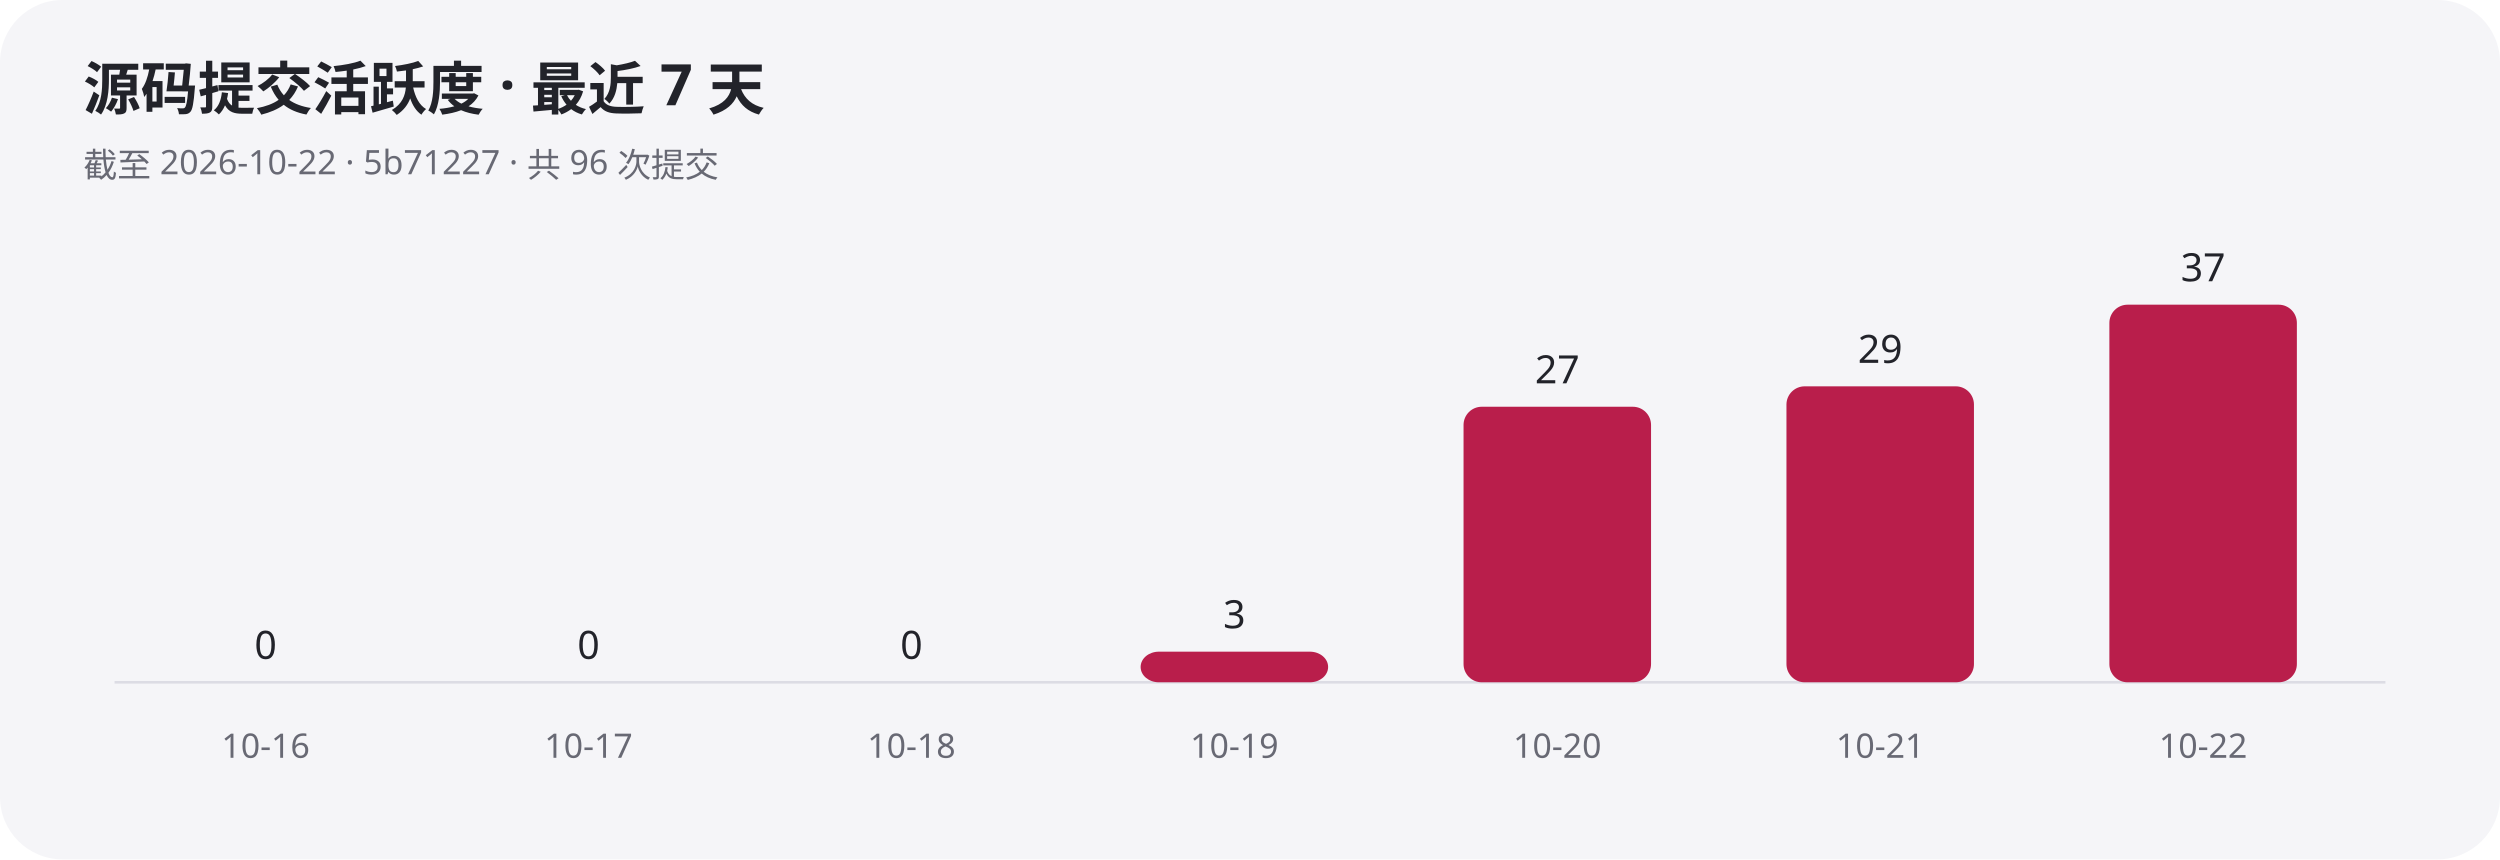
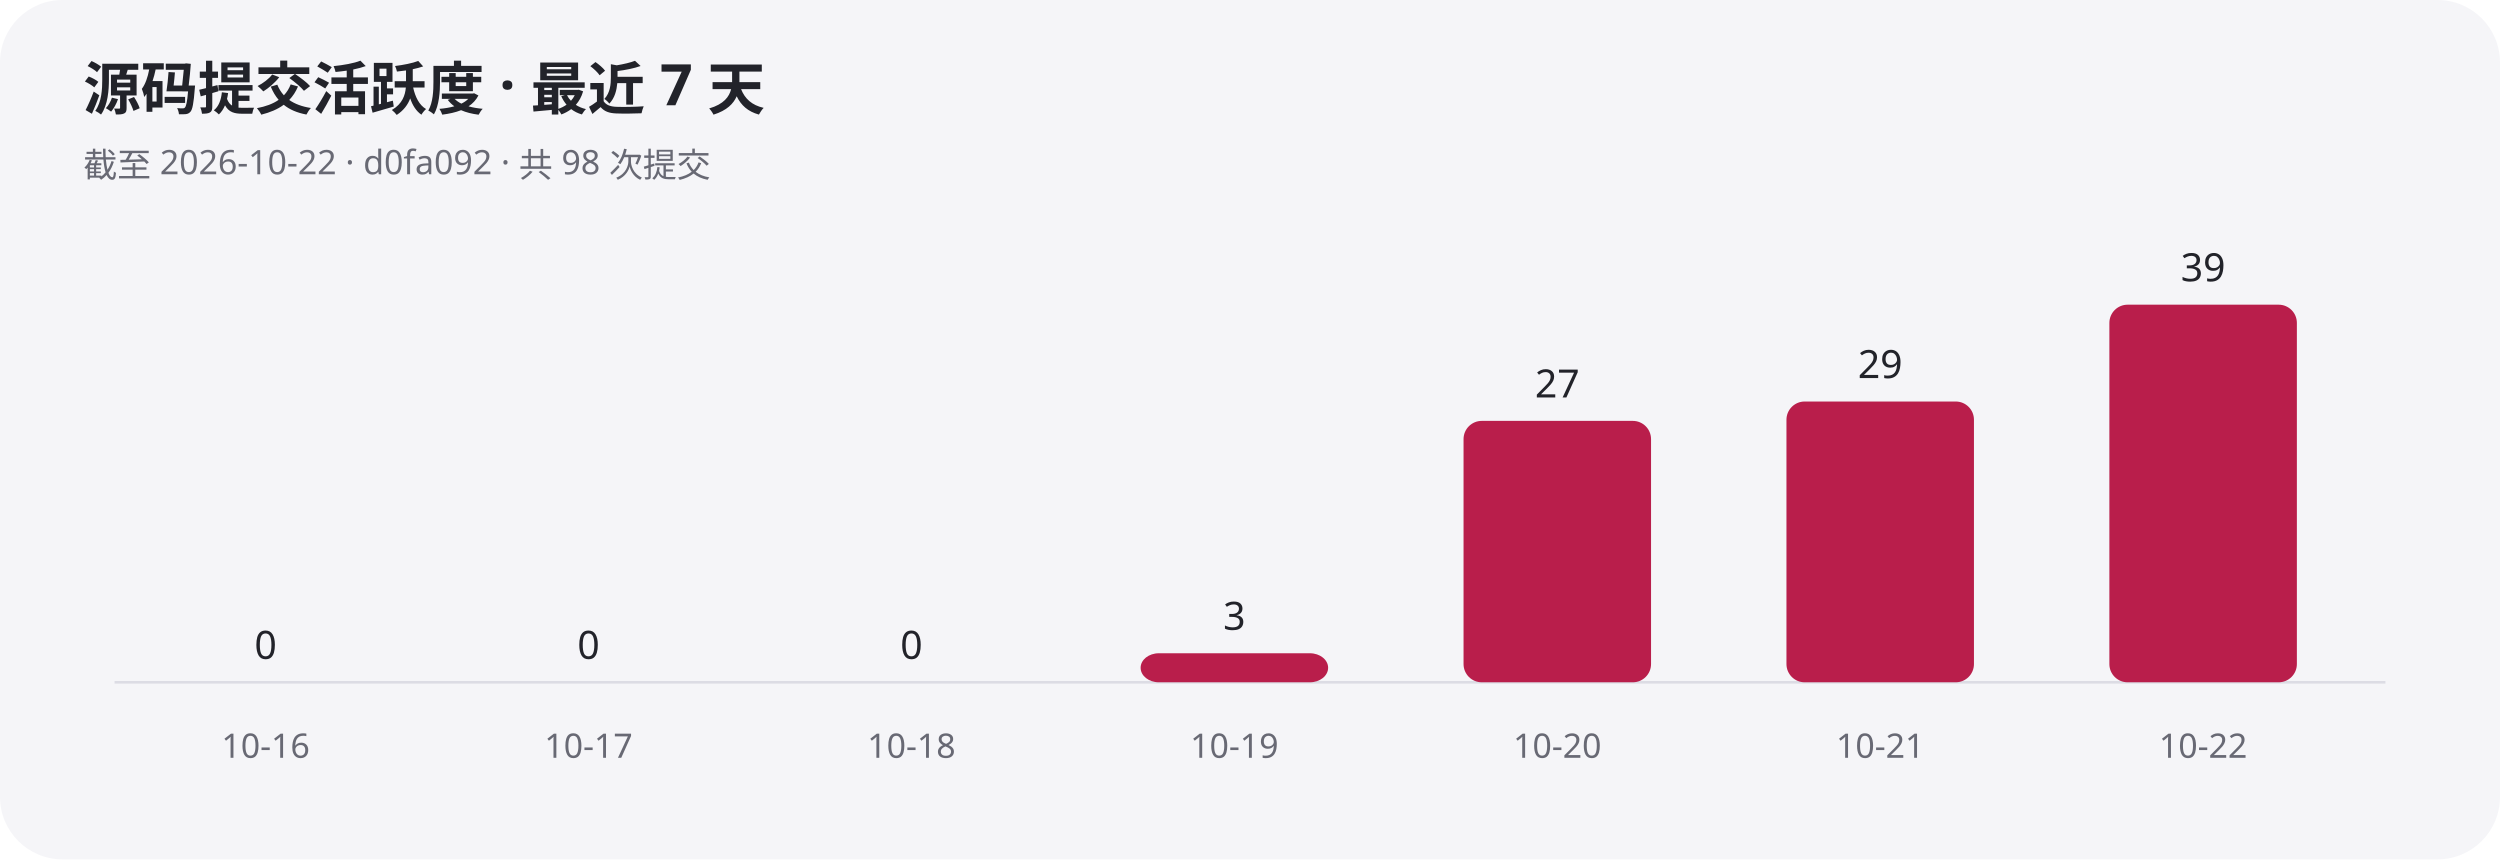
<svg xmlns="http://www.w3.org/2000/svg" width="960" height="330" viewBox="0 0 960 330" role="img" aria-labelledby="title desc">
  <rect width="960" height="330" rx="24" fill="#F5F5F8" />
  <g font-family="system-ui, sans-serif" fill="#22232A">
    <text x="32" y="42" font-size="22" font-weight="650">源码提交活跃度 · 最近 7 天</text>
-     <text x="32" y="68" font-size="13" fill="#686974">截至 2026-10-22 · 5b71227 · 共 96 次提交</text>
+     <text x="32" y="68" font-size="13" fill="#686974">截至 2026-10-22 · d0fa092 · 共 98 次提交</text>
    <line x1="44" y1="262" x2="916" y2="262" stroke="#DCDCE4" />
    <rect x="66" y="262.0" width="72" height="0.0" rx="7" fill="#B91E4B" />
    <text x="102" y="253.0" font-size="15" text-anchor="middle">0</text>
    <text x="102" y="291" font-size="13" text-anchor="middle" fill="#686974">10-16</text>
    <rect x="190" y="262.0" width="72" height="0.0" rx="7" fill="#B91E4B" />
    <text x="226" y="253.0" font-size="15" text-anchor="middle">0</text>
    <text x="226" y="291" font-size="13" text-anchor="middle" fill="#686974">10-17</text>
    <rect x="314" y="262.0" width="72" height="0.0" rx="7" fill="#B91E4B" />
    <text x="350" y="253.0" font-size="15" text-anchor="middle">0</text>
    <text x="350" y="291" font-size="13" text-anchor="middle" fill="#686974">10-18</text>
-     <rect x="438" y="250.24" width="72" height="11.76" rx="7" fill="#B91E4B" />
-     <text x="474" y="241.24" font-size="15" text-anchor="middle">3</text>
+     <rect x="438" y="250.85" width="72" height="11.15" rx="7" fill="#B91E4B" />
+     <text x="474" y="241.85" font-size="15" text-anchor="middle">3</text>
    <text x="474" y="291" font-size="13" text-anchor="middle" fill="#686974">10-19</text>
-     <rect x="562" y="156.19" width="72" height="105.81" rx="7" fill="#B91E4B" />
-     <text x="598" y="147.19" font-size="15" text-anchor="middle">27</text>
+     <rect x="562" y="161.62" width="72" height="100.38" rx="7" fill="#B91E4B" />
+     <text x="598" y="152.62" font-size="15" text-anchor="middle">27</text>
    <text x="598" y="291" font-size="13" text-anchor="middle" fill="#686974">10-20</text>
-     <rect x="686" y="148.35" width="72" height="113.65" rx="7" fill="#B91E4B" />
-     <text x="722" y="139.35" font-size="15" text-anchor="middle">29</text>
+     <rect x="686" y="154.18" width="72" height="107.82" rx="7" fill="#B91E4B" />
+     <text x="722" y="145.18" font-size="15" text-anchor="middle">29</text>
    <text x="722" y="291" font-size="13" text-anchor="middle" fill="#686974">10-21</text>
    <rect x="810" y="117.0" width="72" height="145.0" rx="7" fill="#B91E4B" />
-     <text x="846" y="108.0" font-size="15" text-anchor="middle">37</text>
+     <text x="846" y="108.0" font-size="15" text-anchor="middle">39</text>
    <text x="846" y="291" font-size="13" text-anchor="middle" fill="#686974">10-22</text>
  </g>
</svg>
